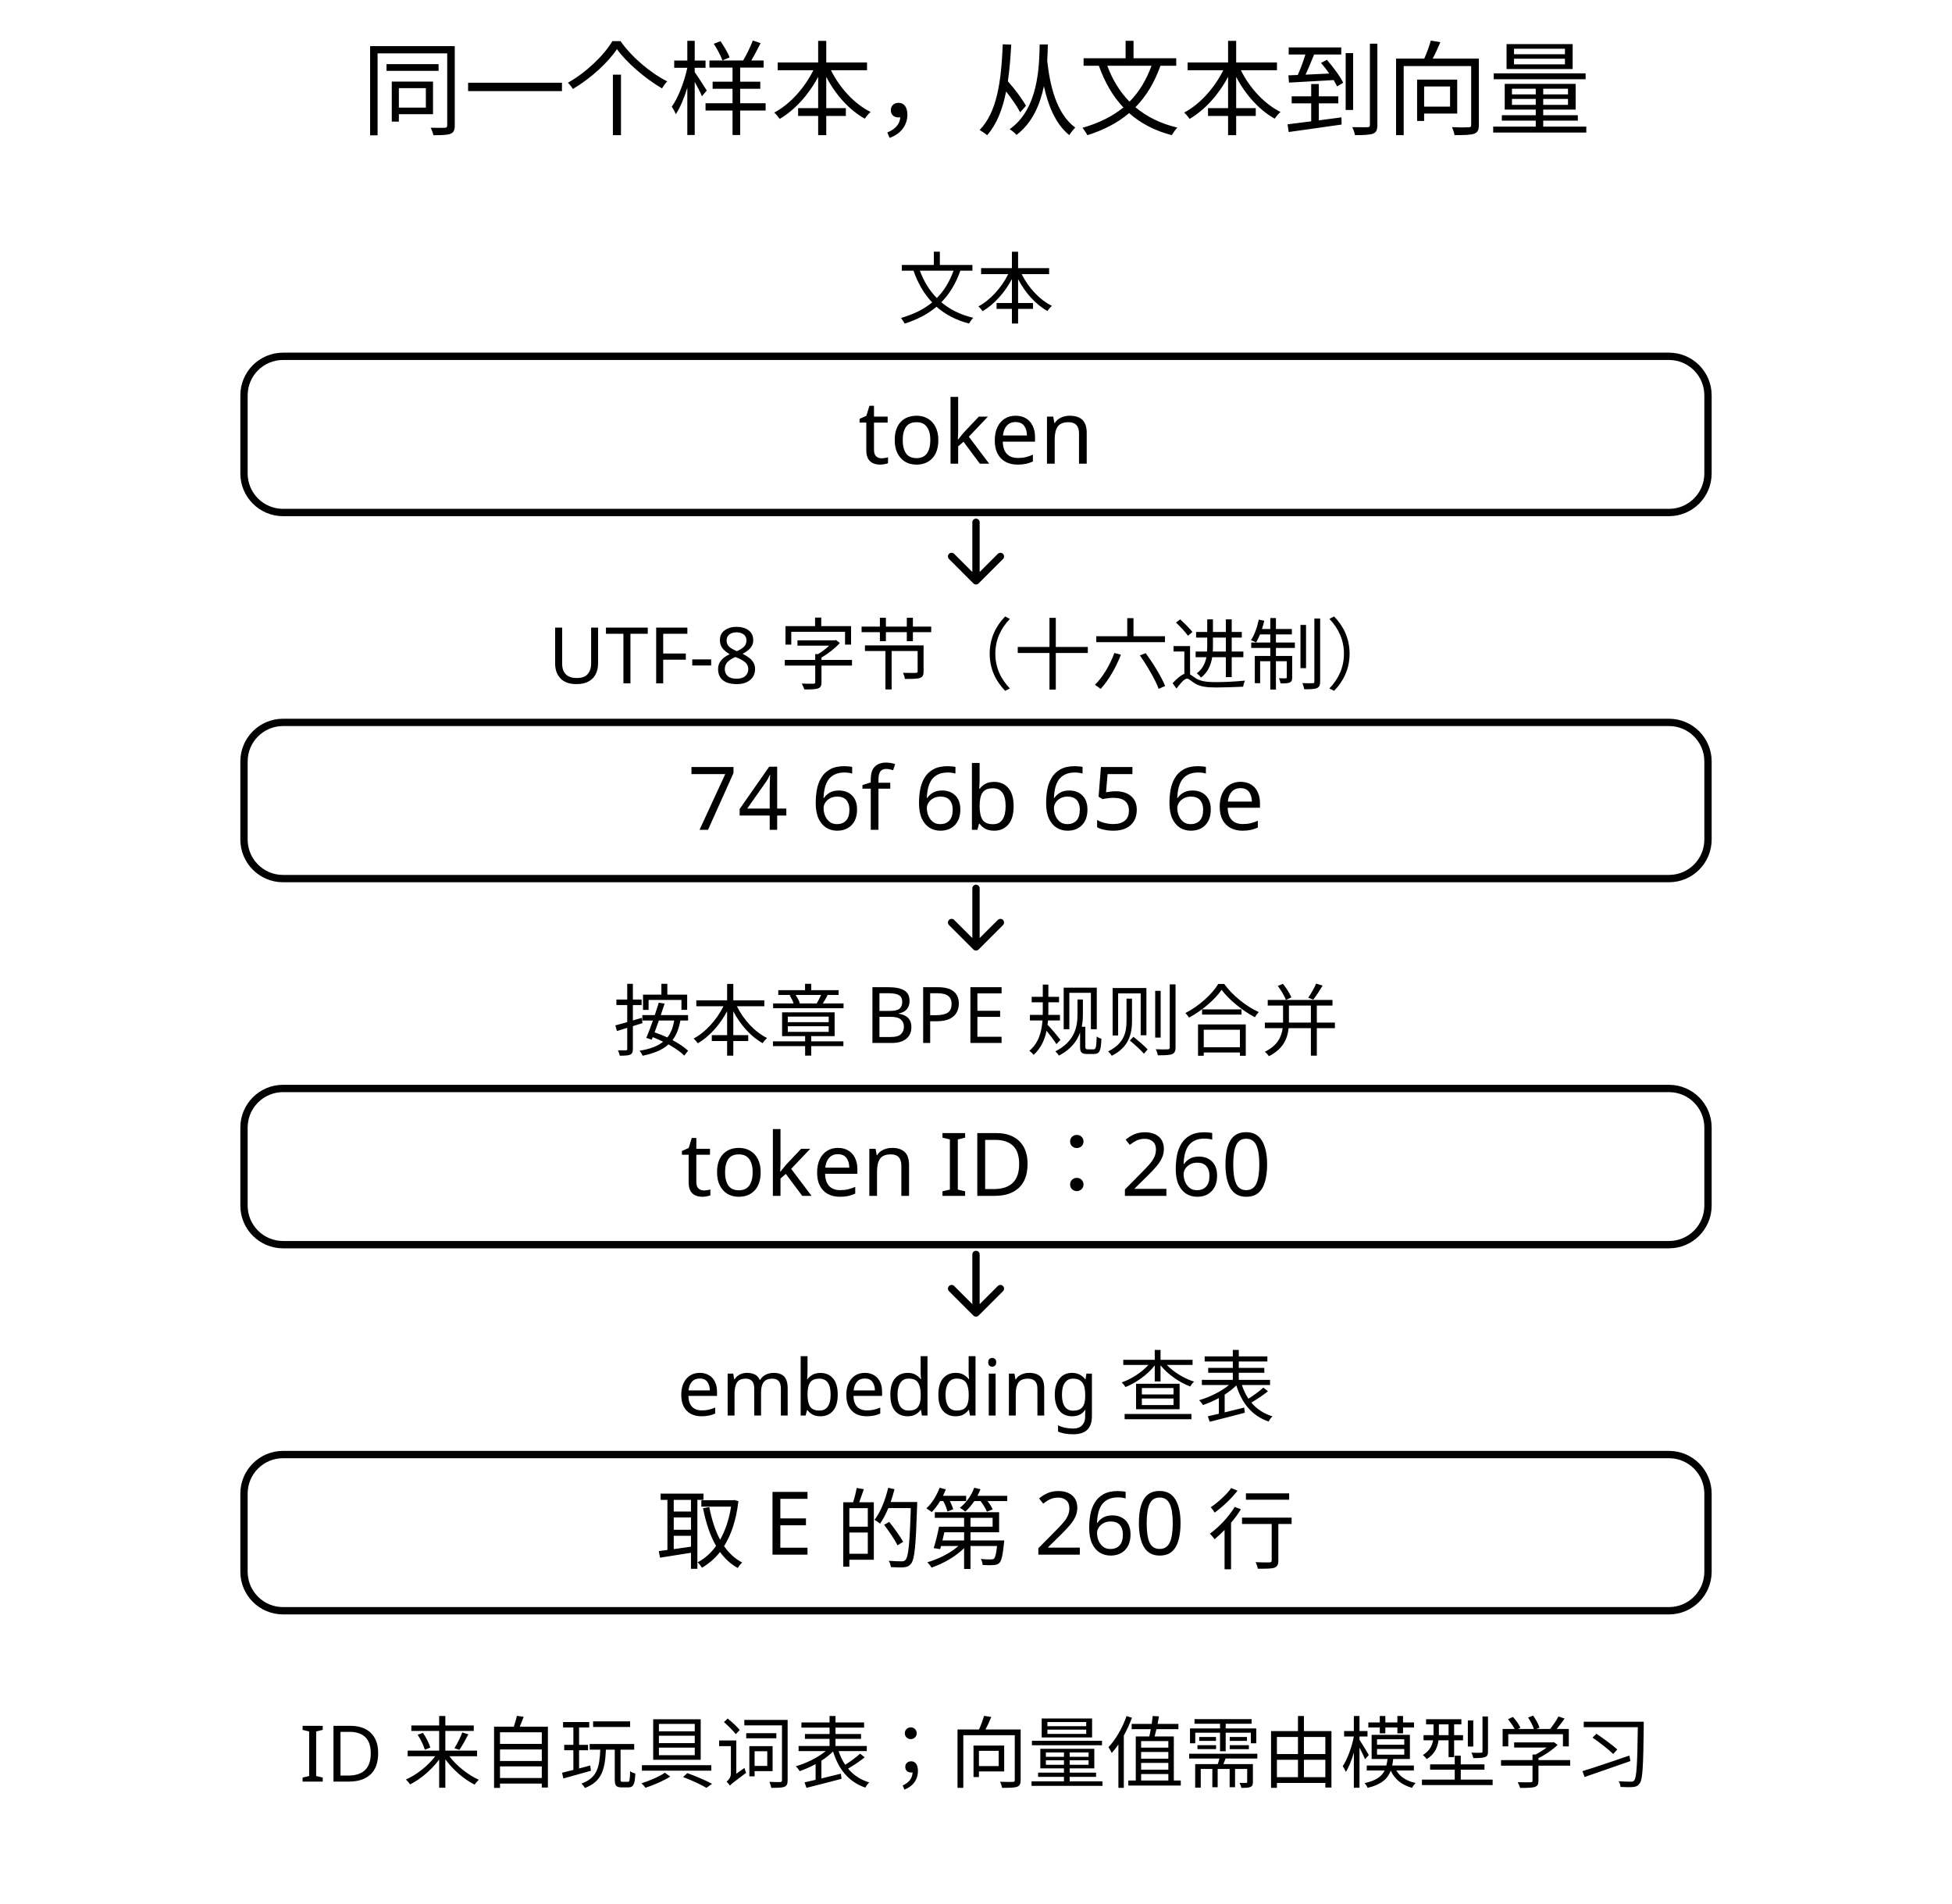
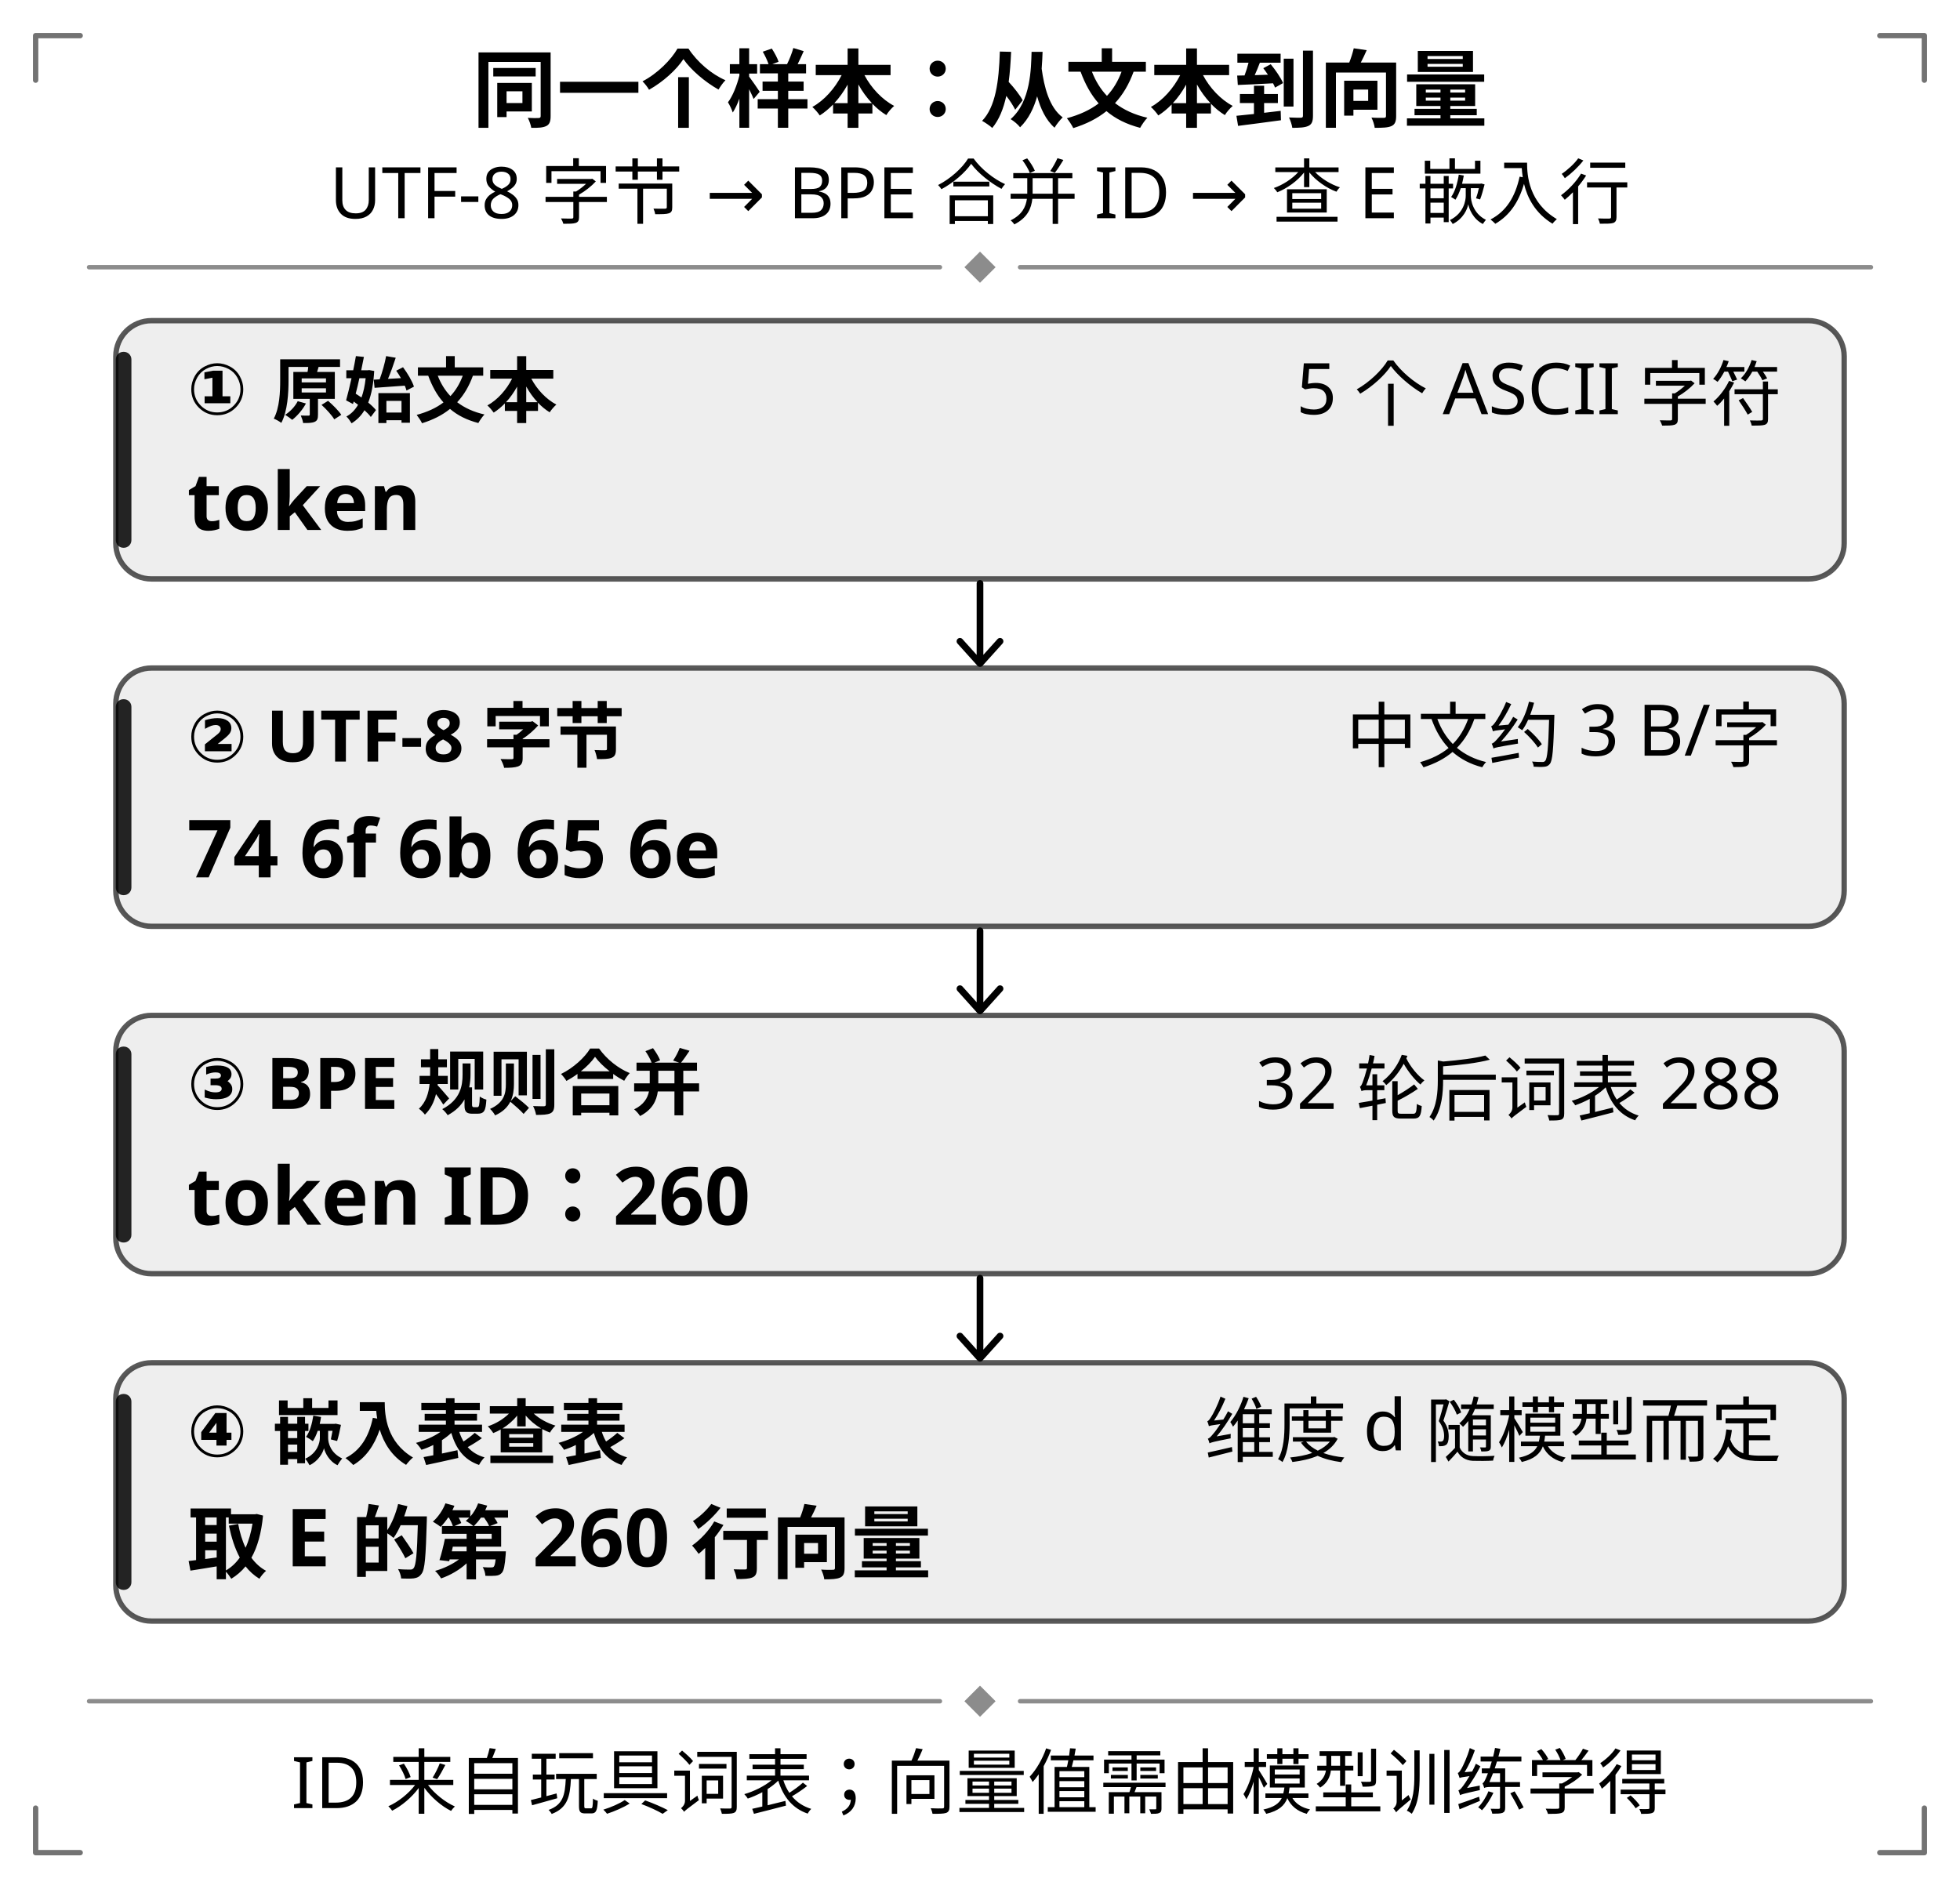
- <svg xmlns="http://www.w3.org/2000/svg" viewBox="0 0 400 390" role="img" aria-label="文本、字节、token ID 与 embedding" class="llm-explainer" fill="none" stroke="currentColor" stroke-width="1.5" stroke-linecap="round" stroke-linejoin="round" font-family="sans-serif">
-   <text x="200" y="26" text-anchor="middle" font-size="21" fill="currentColor" stroke="none">同一个样本，从文本到向量</text>
-   <text x="200" y="65" text-anchor="middle" font-size="16" fill="currentColor" stroke="none">文本</text>
-   <rect x="50" y="73" width="300" height="32" rx="8" />
-   <text x="200.0" y="95.0" text-anchor="middle" font-size="18" fill="currentColor" stroke="none">token</text>
-   <path d="M200 107v12m-5 -5 5 5 5 -5" />
-   <text x="200" y="140" text-anchor="middle" font-size="16" fill="currentColor" stroke="none">UTF-8 字节（十六进制）</text>
-   <rect x="50" y="148" width="300" height="32" rx="8" />
-   <text x="200.0" y="170.0" text-anchor="middle" font-size="18" fill="currentColor" stroke="none">74 6f 6b 65 6e</text>
-   <path d="M200 182v12m-5 -5 5 5 5 -5" />
-   <text x="200" y="215" text-anchor="middle" font-size="16" fill="currentColor" stroke="none">按本章 BPE 规则合并</text>
-   <rect x="50" y="223" width="300" height="32" rx="8" />
-   <text x="200.0" y="245.0" text-anchor="middle" font-size="18" fill="currentColor" stroke="none">token ID：260</text>
-   <path d="M200 257v12m-5 -5 5 5 5 -5" />
-   <text x="200" y="290" text-anchor="middle" font-size="16" fill="currentColor" stroke="none">embedding 查表</text>
-   <rect x="50" y="298" width="300" height="32" rx="8" />
-   <text x="200.0" y="320.0" text-anchor="middle" font-size="18" fill="currentColor" stroke="none">取 E 的第 260 行</text>
-   <text x="200" y="365" text-anchor="middle" font-size="16" fill="currentColor" stroke="none">ID 来自玩具词表；向量值需由模型学习</text>
+ <svg xmlns="http://www.w3.org/2000/svg" viewBox="0 0 440 424" role="img" aria-label="文本、字节、token ID 与 embedding" class="llm-explainer" stroke-linecap="round" stroke-linejoin="round" font-family="sans-serif">
+   <g class="il-bronze-2" fill="none" stroke="currentColor" stroke-width="1.2" opacity=".55">
+     <path d="M8 18V8H18M422 8H432V18M8 406V416H18M422 416H432V406" />
+   </g>
+   <text x="220" y="27" text-anchor="middle" font-size="19" class="il-head" font-weight="700" fill="currentColor" stroke="none">同一个样本：从文本到向量</text>
+   <text x="220" y="49" text-anchor="middle" font-size="16" class="il-sub il-muted" fill="currentColor" stroke="none">UTF-8 字节 → BPE 合并 ID → 查 E 嵌入行</text>
+   <g class="il-bronze-2">
+     <path d="M20 60H211M229 60H420" fill="none" stroke="currentColor" stroke-width="1" opacity=".45" />
+     <path d="M220 56.5l3.5 3.5-3.5 3.5-3.5-3.5Z" fill="currentColor" fill-opacity=".45" stroke="none" />
+   </g>
+   <rect x="26" y="72" width="388" height="58" rx="8" class="il-jade" fill="currentColor" fill-opacity=".07" stroke="none" />
+   <rect x="26" y="72" width="388" height="58" rx="8" class="il-jade" fill="none" stroke="currentColor" stroke-width="1.2" stroke-opacity=".65" />
+   <rect x="26" y="79" width="3.5" height="44" rx="1.7" class="il-jade" fill="currentColor" fill-opacity=".85" stroke="none" />
+   <text x="42" y="93" text-anchor="start" font-size="16" class="il-sub il-jade" font-weight="700" fill="currentColor" stroke="none">① 原始文本</text>
+   <text x="400" y="93" text-anchor="end" font-size="16" class="il-sub il-muted" fill="currentColor" stroke="none">5 个 ASCII 字符</text>
+   <text x="42" y="119" text-anchor="start" font-size="18" font-weight="700" fill="currentColor" stroke="none">token</text>
+   <path pathLength="100" d="M220 131V149m-4.5 -5 4.5 5 4.5 -5" class="il-jade" fill="none" stroke="currentColor" stroke-width="1.5" stroke-linecap="round" stroke-linejoin="round" />
+   <rect x="26" y="150" width="388" height="58" rx="8" class="il-sky" fill="currentColor" fill-opacity=".07" stroke="none" />
+   <rect x="26" y="150" width="388" height="58" rx="8" class="il-sky" fill="none" stroke="currentColor" stroke-width="1.2" stroke-opacity=".65" />
+   <rect x="26" y="157" width="3.5" height="44" rx="1.7" class="il-sky" fill="currentColor" fill-opacity=".85" stroke="none" />
+   <text x="42" y="171" text-anchor="start" font-size="16" class="il-sub il-sky" font-weight="700" fill="currentColor" stroke="none">② UTF-8 字节</text>
+   <text x="400" y="171" text-anchor="end" font-size="16" class="il-sub il-muted" fill="currentColor" stroke="none">中文约 3 B/字</text>
+   <text x="42" y="197" text-anchor="start" font-size="18" font-weight="700" fill="currentColor" stroke="none">74   6f   6b   65   6e</text>
+   <path pathLength="100" d="M220 209V227m-4.5 -5 4.5 5 4.5 -5" class="il-sky" fill="none" stroke="currentColor" stroke-width="1.5" stroke-linecap="round" stroke-linejoin="round" />
+   <rect x="26" y="228" width="388" height="58" rx="8" class="il-bronze" fill="currentColor" fill-opacity=".07" stroke="none" />
+   <rect x="26" y="228" width="388" height="58" rx="8" class="il-bronze" fill="none" stroke="currentColor" stroke-width="1.2" stroke-opacity=".65" />
+   <rect x="26" y="235" width="3.5" height="44" rx="1.7" class="il-bronze" fill="currentColor" fill-opacity=".85" stroke="none" />
+   <text x="42" y="249" text-anchor="start" font-size="16" class="il-sub il-bronze" font-weight="700" fill="currentColor" stroke="none">③ BPE 规则合并</text>
+   <text x="400" y="249" text-anchor="end" font-size="16" class="il-sub il-muted" fill="currentColor" stroke="none">32 轮后词表 288</text>
+   <text x="42" y="275" text-anchor="start" font-size="18" font-weight="700" fill="currentColor" stroke="none">token ID：260</text>
+   <path pathLength="100" d="M220 287V305m-4.5 -5 4.5 5 4.5 -5" class="il-bronze" fill="none" stroke="currentColor" stroke-width="1.5" stroke-linecap="round" stroke-linejoin="round" />
+   <rect x="26" y="306" width="388" height="58" rx="8" class="il-cinnabar" fill="currentColor" fill-opacity=".07" stroke="none" />
+   <rect x="26" y="306" width="388" height="58" rx="8" class="il-cinnabar" fill="none" stroke="currentColor" stroke-width="1.2" stroke-opacity=".65" />
+   <rect x="26" y="313" width="3.5" height="44" rx="1.7" class="il-cinnabar" fill="currentColor" fill-opacity=".85" stroke="none" />
+   <text x="42" y="327" text-anchor="start" font-size="16" class="il-sub il-cinnabar" font-weight="700" fill="currentColor" stroke="none">④ 嵌入表查表</text>
+   <text x="400" y="327" text-anchor="end" font-size="16" class="il-sub il-muted" fill="currentColor" stroke="none">维度 d 随模型而定</text>
+   <text x="42" y="353" text-anchor="start" font-size="18" font-weight="700" fill="currentColor" stroke="none">取 E 的第 260 行向量</text>
+   <g class="il-bronze-2">
+     <path d="M20 382H211M229 382H420" fill="none" stroke="currentColor" stroke-width="1" opacity=".45" />
+     <path d="M220 378.5l3.5 3.5-3.5 3.5-3.5-3.5Z" fill="currentColor" fill-opacity=".45" stroke="none" />
+   </g>
+   <text x="220" y="406" text-anchor="middle" font-size="16" class="il-sub il-muted" fill="currentColor" stroke="none">ID 来自玩具词表；向量值需由模型训练学得</text>
</svg>
